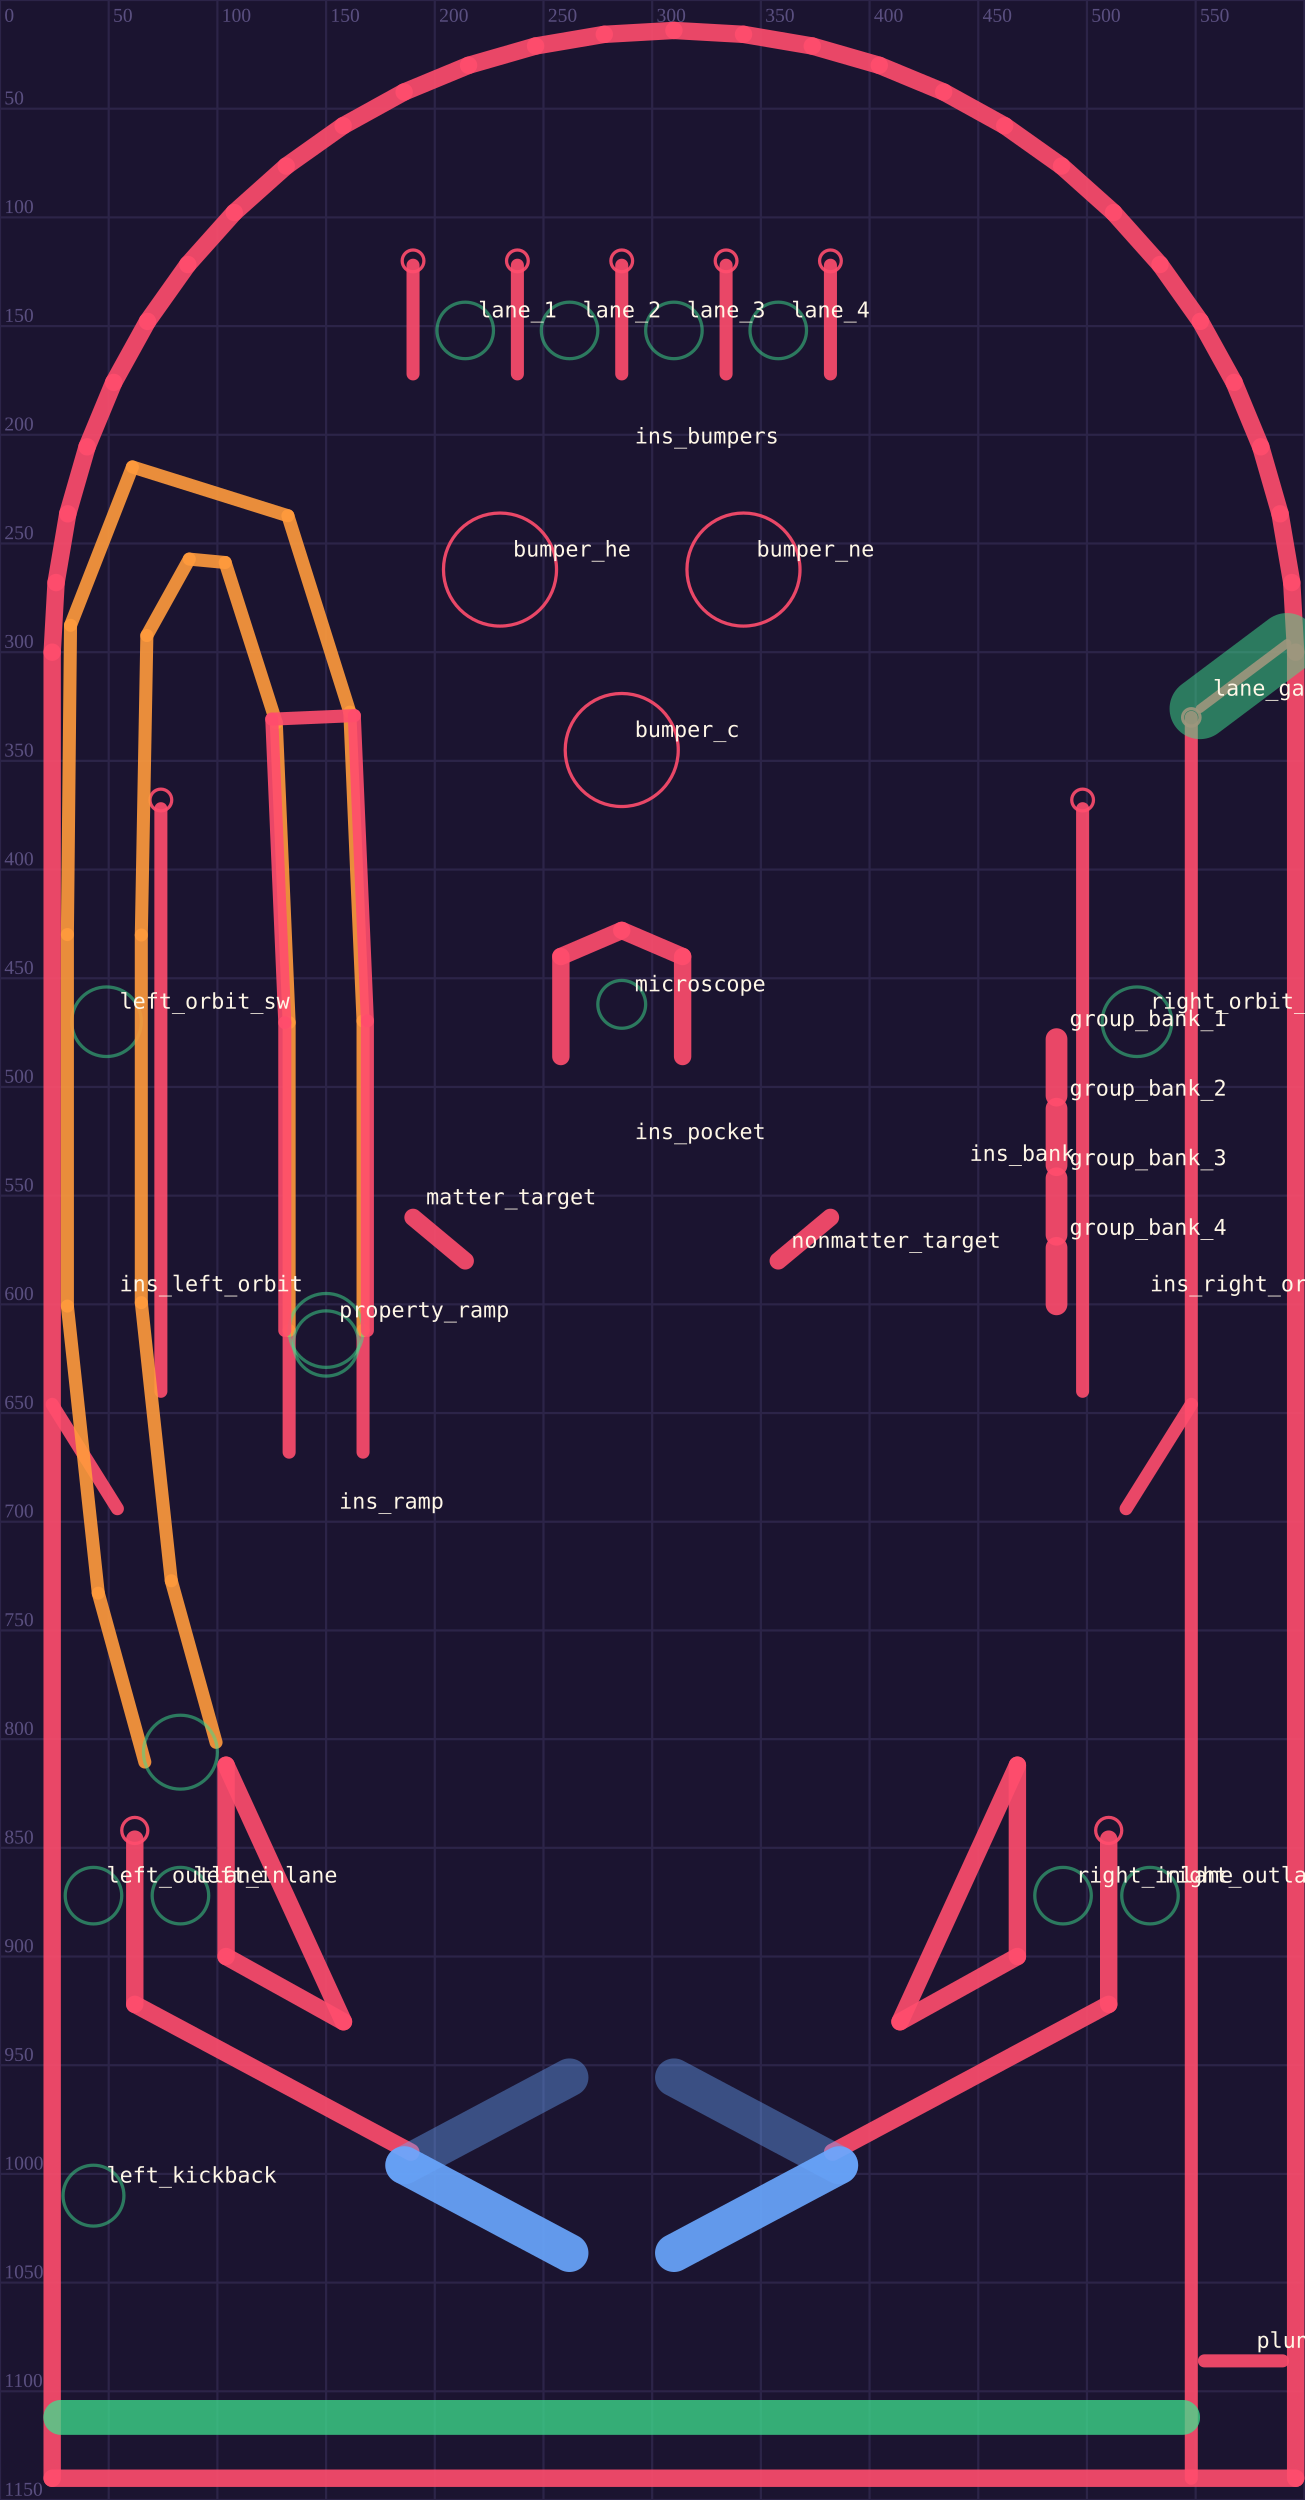
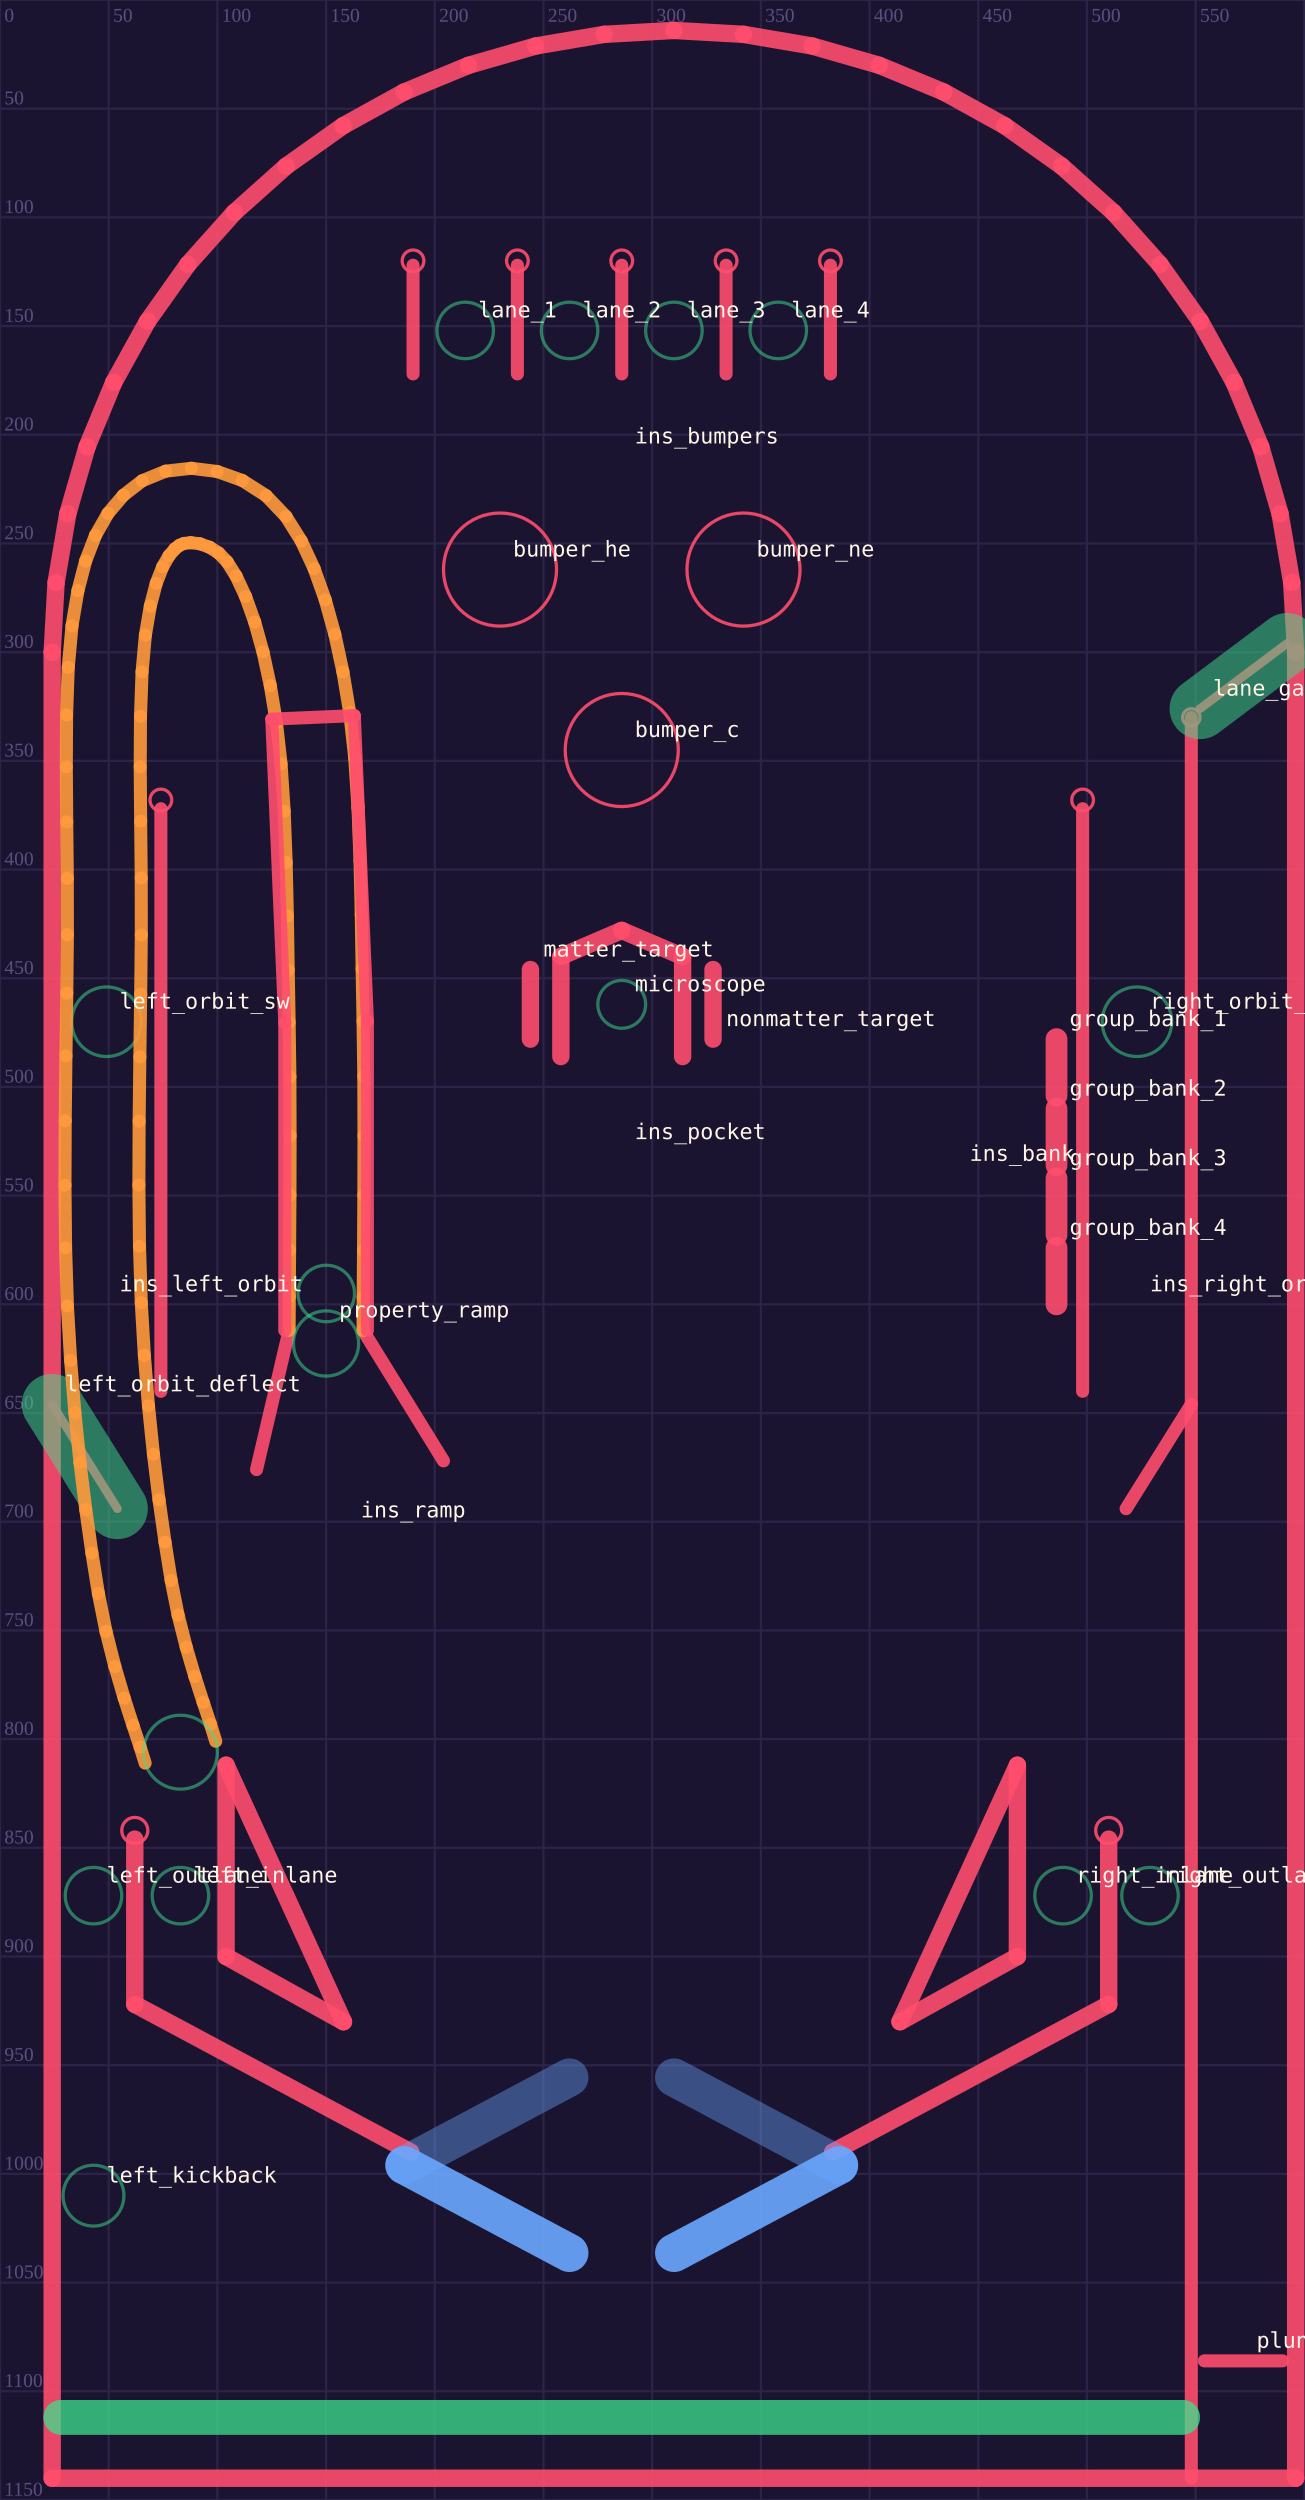
<svg xmlns="http://www.w3.org/2000/svg" width="600" height="1150" viewBox="0 0 600 1150">
  <rect x="0" y="0" width="600" height="1150" fill="#1b1430" />
  <line x1="0" y1="0" x2="600" y2="0" stroke="#2c2448" stroke-width="1" />
  <text x="2" y="-2" fill="#5a4f80" font-size="9">0</text>
  <line x1="0" y1="50" x2="600" y2="50" stroke="#2c2448" stroke-width="1" />
  <text x="2" y="48" fill="#5a4f80" font-size="9">50</text>
  <line x1="0" y1="100" x2="600" y2="100" stroke="#2c2448" stroke-width="1" />
  <text x="2" y="98" fill="#5a4f80" font-size="9">100</text>
  <line x1="0" y1="150" x2="600" y2="150" stroke="#2c2448" stroke-width="1" />
  <text x="2" y="148" fill="#5a4f80" font-size="9">150</text>
  <line x1="0" y1="200" x2="600" y2="200" stroke="#2c2448" stroke-width="1" />
  <text x="2" y="198" fill="#5a4f80" font-size="9">200</text>
  <line x1="0" y1="250" x2="600" y2="250" stroke="#2c2448" stroke-width="1" />
  <text x="2" y="248" fill="#5a4f80" font-size="9">250</text>
  <line x1="0" y1="300" x2="600" y2="300" stroke="#2c2448" stroke-width="1" />
  <text x="2" y="298" fill="#5a4f80" font-size="9">300</text>
  <line x1="0" y1="350" x2="600" y2="350" stroke="#2c2448" stroke-width="1" />
  <text x="2" y="348" fill="#5a4f80" font-size="9">350</text>
  <line x1="0" y1="400" x2="600" y2="400" stroke="#2c2448" stroke-width="1" />
  <text x="2" y="398" fill="#5a4f80" font-size="9">400</text>
  <line x1="0" y1="450" x2="600" y2="450" stroke="#2c2448" stroke-width="1" />
  <text x="2" y="448" fill="#5a4f80" font-size="9">450</text>
  <line x1="0" y1="500" x2="600" y2="500" stroke="#2c2448" stroke-width="1" />
  <text x="2" y="498" fill="#5a4f80" font-size="9">500</text>
  <line x1="0" y1="550" x2="600" y2="550" stroke="#2c2448" stroke-width="1" />
  <text x="2" y="548" fill="#5a4f80" font-size="9">550</text>
  <line x1="0" y1="600" x2="600" y2="600" stroke="#2c2448" stroke-width="1" />
  <text x="2" y="598" fill="#5a4f80" font-size="9">600</text>
  <line x1="0" y1="650" x2="600" y2="650" stroke="#2c2448" stroke-width="1" />
  <text x="2" y="648" fill="#5a4f80" font-size="9">650</text>
  <line x1="0" y1="700" x2="600" y2="700" stroke="#2c2448" stroke-width="1" />
  <text x="2" y="698" fill="#5a4f80" font-size="9">700</text>
  <line x1="0" y1="750" x2="600" y2="750" stroke="#2c2448" stroke-width="1" />
  <text x="2" y="748" fill="#5a4f80" font-size="9">750</text>
  <line x1="0" y1="800" x2="600" y2="800" stroke="#2c2448" stroke-width="1" />
  <text x="2" y="798" fill="#5a4f80" font-size="9">800</text>
  <line x1="0" y1="850" x2="600" y2="850" stroke="#2c2448" stroke-width="1" />
  <text x="2" y="848" fill="#5a4f80" font-size="9">850</text>
  <line x1="0" y1="900" x2="600" y2="900" stroke="#2c2448" stroke-width="1" />
  <text x="2" y="898" fill="#5a4f80" font-size="9">900</text>
  <line x1="0" y1="950" x2="600" y2="950" stroke="#2c2448" stroke-width="1" />
  <text x="2" y="948" fill="#5a4f80" font-size="9">950</text>
  <line x1="0" y1="1000" x2="600" y2="1000" stroke="#2c2448" stroke-width="1" />
  <text x="2" y="998" fill="#5a4f80" font-size="9">1000</text>
  <line x1="0" y1="1050" x2="600" y2="1050" stroke="#2c2448" stroke-width="1" />
  <text x="2" y="1048" fill="#5a4f80" font-size="9">1050</text>
  <line x1="0" y1="1100" x2="600" y2="1100" stroke="#2c2448" stroke-width="1" />
  <text x="2" y="1098" fill="#5a4f80" font-size="9">1100</text>
  <line x1="0" y1="1150" x2="600" y2="1150" stroke="#2c2448" stroke-width="1" />
  <text x="2" y="1148" fill="#5a4f80" font-size="9">1150</text>
  <line x1="0" y1="0" x2="0" y2="1150" stroke="#2c2448" stroke-width="1" />
  <text x="2" y="10" fill="#5a4f80" font-size="9">0</text>
  <line x1="50" y1="0" x2="50" y2="1150" stroke="#2c2448" stroke-width="1" />
  <text x="52" y="10" fill="#5a4f80" font-size="9">50</text>
  <line x1="100" y1="0" x2="100" y2="1150" stroke="#2c2448" stroke-width="1" />
  <text x="102" y="10" fill="#5a4f80" font-size="9">100</text>
  <line x1="150" y1="0" x2="150" y2="1150" stroke="#2c2448" stroke-width="1" />
  <text x="152" y="10" fill="#5a4f80" font-size="9">150</text>
  <line x1="200" y1="0" x2="200" y2="1150" stroke="#2c2448" stroke-width="1" />
  <text x="202" y="10" fill="#5a4f80" font-size="9">200</text>
  <line x1="250" y1="0" x2="250" y2="1150" stroke="#2c2448" stroke-width="1" />
  <text x="252" y="10" fill="#5a4f80" font-size="9">250</text>
  <line x1="300" y1="0" x2="300" y2="1150" stroke="#2c2448" stroke-width="1" />
  <text x="302" y="10" fill="#5a4f80" font-size="9">300</text>
  <line x1="350" y1="0" x2="350" y2="1150" stroke="#2c2448" stroke-width="1" />
  <text x="352" y="10" fill="#5a4f80" font-size="9">350</text>
  <line x1="400" y1="0" x2="400" y2="1150" stroke="#2c2448" stroke-width="1" />
  <text x="402" y="10" fill="#5a4f80" font-size="9">400</text>
  <line x1="450" y1="0" x2="450" y2="1150" stroke="#2c2448" stroke-width="1" />
  <text x="452" y="10" fill="#5a4f80" font-size="9">450</text>
  <line x1="500" y1="0" x2="500" y2="1150" stroke="#2c2448" stroke-width="1" />
  <text x="502" y="10" fill="#5a4f80" font-size="9">500</text>
  <line x1="550" y1="0" x2="550" y2="1150" stroke="#2c2448" stroke-width="1" />
  <text x="552" y="10" fill="#5a4f80" font-size="9">550</text>
  <line x1="600" y1="0" x2="600" y2="1150" stroke="#2c2448" stroke-width="1" />
  <text x="602" y="10" fill="#5a4f80" font-size="9">600</text>
  <line x1="24" y1="1140" x2="24" y2="300" stroke="#ff4d6d" stroke-opacity="0.9" stroke-width="8" stroke-linecap="round" />
  <line x1="24" y1="300" x2="25.798" y2="267.978" stroke="#ff4d6d" stroke-opacity="0.9" stroke-width="8" stroke-linecap="round" />
  <line x1="25.798" y1="267.978" x2="31.171" y2="236.359" stroke="#ff4d6d" stroke-opacity="0.9" stroke-width="8" stroke-linecap="round" />
  <line x1="31.171" y1="236.359" x2="40.049" y2="205.54" stroke="#ff4d6d" stroke-opacity="0.9" stroke-width="8" stroke-linecap="round" />
  <line x1="40.049" y1="205.54" x2="52.323" y2="175.909" stroke="#ff4d6d" stroke-opacity="0.9" stroke-width="8" stroke-linecap="round" />
  <line x1="52.323" y1="175.909" x2="67.837" y2="147.839" stroke="#ff4d6d" stroke-opacity="0.9" stroke-width="8" stroke-linecap="round" />
  <line x1="67.837" y1="147.839" x2="86.396" y2="121.682" stroke="#ff4d6d" stroke-opacity="0.9" stroke-width="8" stroke-linecap="round" />
  <line x1="86.396" y1="121.682" x2="107.767" y2="97.767" stroke="#ff4d6d" stroke-opacity="0.9" stroke-width="8" stroke-linecap="round" />
  <line x1="107.767" y1="97.767" x2="131.682" y2="76.396" stroke="#ff4d6d" stroke-opacity="0.9" stroke-width="8" stroke-linecap="round" />
  <line x1="131.682" y1="76.396" x2="157.839" y2="57.837" stroke="#ff4d6d" stroke-opacity="0.9" stroke-width="8" stroke-linecap="round" />
  <line x1="157.839" y1="57.837" x2="185.909" y2="42.323" stroke="#ff4d6d" stroke-opacity="0.9" stroke-width="8" stroke-linecap="round" />
  <line x1="185.909" y1="42.323" x2="215.54" y2="30.049" stroke="#ff4d6d" stroke-opacity="0.9" stroke-width="8" stroke-linecap="round" />
  <line x1="215.54" y1="30.049" x2="246.359" y2="21.171" stroke="#ff4d6d" stroke-opacity="0.9" stroke-width="8" stroke-linecap="round" />
  <line x1="246.359" y1="21.171" x2="277.978" y2="15.798" stroke="#ff4d6d" stroke-opacity="0.9" stroke-width="8" stroke-linecap="round" />
  <line x1="277.978" y1="15.798" x2="310" y2="14" stroke="#ff4d6d" stroke-opacity="0.9" stroke-width="8" stroke-linecap="round" />
  <line x1="310" y1="14" x2="342.022" y2="15.798" stroke="#ff4d6d" stroke-opacity="0.9" stroke-width="8" stroke-linecap="round" />
  <line x1="342.022" y1="15.798" x2="373.641" y2="21.171" stroke="#ff4d6d" stroke-opacity="0.9" stroke-width="8" stroke-linecap="round" />
  <line x1="373.641" y1="21.171" x2="404.46" y2="30.049" stroke="#ff4d6d" stroke-opacity="0.9" stroke-width="8" stroke-linecap="round" />
  <line x1="404.46" y1="30.049" x2="434.091" y2="42.323" stroke="#ff4d6d" stroke-opacity="0.9" stroke-width="8" stroke-linecap="round" />
  <line x1="434.091" y1="42.323" x2="462.161" y2="57.837" stroke="#ff4d6d" stroke-opacity="0.9" stroke-width="8" stroke-linecap="round" />
  <line x1="462.161" y1="57.837" x2="488.318" y2="76.396" stroke="#ff4d6d" stroke-opacity="0.9" stroke-width="8" stroke-linecap="round" />
  <line x1="488.318" y1="76.396" x2="512.233" y2="97.767" stroke="#ff4d6d" stroke-opacity="0.9" stroke-width="8" stroke-linecap="round" />
  <line x1="512.233" y1="97.767" x2="533.604" y2="121.682" stroke="#ff4d6d" stroke-opacity="0.9" stroke-width="8" stroke-linecap="round" />
  <line x1="533.604" y1="121.682" x2="552.163" y2="147.839" stroke="#ff4d6d" stroke-opacity="0.9" stroke-width="8" stroke-linecap="round" />
  <line x1="552.163" y1="147.839" x2="567.677" y2="175.909" stroke="#ff4d6d" stroke-opacity="0.9" stroke-width="8" stroke-linecap="round" />
  <line x1="567.677" y1="175.909" x2="579.951" y2="205.54" stroke="#ff4d6d" stroke-opacity="0.9" stroke-width="8" stroke-linecap="round" />
  <line x1="579.951" y1="205.54" x2="588.829" y2="236.359" stroke="#ff4d6d" stroke-opacity="0.9" stroke-width="8" stroke-linecap="round" />
  <line x1="588.829" y1="236.359" x2="594.202" y2="267.978" stroke="#ff4d6d" stroke-opacity="0.9" stroke-width="8" stroke-linecap="round" />
  <line x1="594.202" y1="267.978" x2="596" y2="300" stroke="#ff4d6d" stroke-opacity="0.9" stroke-width="8" stroke-linecap="round" />
  <line x1="596" y1="300" x2="596" y2="1140" stroke="#ff4d6d" stroke-opacity="0.9" stroke-width="8" stroke-linecap="round" />
  <line x1="24" y1="1140" x2="596" y2="1140" stroke="#ff4d6d" stroke-opacity="0.9" stroke-width="8" stroke-linecap="round" />
  <line x1="548" y1="1140" x2="548" y2="330" stroke="#ff4d6d" stroke-opacity="0.9" stroke-width="6" stroke-linecap="round" />
  <circle cx="548" cy="330" r="4" fill="none" stroke="#ff4d6d" stroke-opacity="0.9" stroke-width="1.5" />
  <line x1="552" y1="326" x2="592" y2="296" stroke="#ff4d6d" stroke-opacity="0.9" stroke-width="4" stroke-linecap="round" />
  <line x1="552" y1="326" x2="592" y2="296" stroke="#3ee08f" stroke-opacity="0.5" stroke-width="28" stroke-linecap="round" />
  <line x1="554" y1="1086" x2="590" y2="1086" stroke="#ff4d6d" stroke-opacity="0.9" stroke-width="6" stroke-linecap="round" />
  <line x1="62" y1="846" x2="62" y2="922" stroke="#ff4d6d" stroke-opacity="0.9" stroke-width="8" stroke-linecap="round" />
  <line x1="62" y1="922" x2="189" y2="990" stroke="#ff4d6d" stroke-opacity="0.9" stroke-width="8" stroke-linecap="round" />
  <circle cx="62" cy="842" r="6" fill="none" stroke="#ff4d6d" stroke-opacity="0.9" stroke-width="1.5" />
  <line x1="104" y1="812" x2="158" y2="930" stroke="#ff4d6d" stroke-opacity="0.9" stroke-width="8" stroke-linecap="round" />
  <line x1="104" y1="812" x2="104" y2="900" stroke="#ff4d6d" stroke-opacity="0.9" stroke-width="8" stroke-linecap="round" />
  <line x1="104" y1="900" x2="158" y2="930" stroke="#ff4d6d" stroke-opacity="0.9" stroke-width="8" stroke-linecap="round" />
  <circle cx="83" cy="872" r="13" fill="none" stroke="#3ee08f" stroke-opacity="0.5" stroke-width="1.5" />
  <circle cx="43" cy="872" r="13" fill="none" stroke="#3ee08f" stroke-opacity="0.5" stroke-width="1.5" />
  <circle cx="43" cy="1010" r="14" fill="none" stroke="#3ee08f" stroke-opacity="0.5" stroke-width="1.5" />
  <line x1="510" y1="846" x2="510" y2="922" stroke="#ff4d6d" stroke-opacity="0.9" stroke-width="8" stroke-linecap="round" />
  <line x1="510" y1="922" x2="383" y2="990" stroke="#ff4d6d" stroke-opacity="0.9" stroke-width="8" stroke-linecap="round" />
  <circle cx="510" cy="842" r="6" fill="none" stroke="#ff4d6d" stroke-opacity="0.9" stroke-width="1.5" />
  <line x1="468" y1="812" x2="414" y2="930" stroke="#ff4d6d" stroke-opacity="0.9" stroke-width="8" stroke-linecap="round" />
  <line x1="468" y1="812" x2="468" y2="900" stroke="#ff4d6d" stroke-opacity="0.9" stroke-width="8" stroke-linecap="round" />
  <line x1="468" y1="900" x2="414" y2="930" stroke="#ff4d6d" stroke-opacity="0.9" stroke-width="8" stroke-linecap="round" />
  <circle cx="489" cy="872" r="13" fill="none" stroke="#3ee08f" stroke-opacity="0.5" stroke-width="1.5" />
  <circle cx="529" cy="872" r="13" fill="none" stroke="#3ee08f" stroke-opacity="0.5" stroke-width="1.5" />
  <line x1="28" y1="1112" x2="544" y2="1112" stroke="#3ee08f" stroke-opacity="0.5" stroke-width="16" stroke-linecap="round" />
  <line x1="28" y1="1112" x2="544" y2="1112" stroke="#3ee08f" stroke-opacity="0.5" stroke-width="16" stroke-linecap="round" />
  <circle cx="214" cy="152" r="13" fill="none" stroke="#3ee08f" stroke-opacity="0.5" stroke-width="1.5" />
  <circle cx="262" cy="152" r="13" fill="none" stroke="#3ee08f" stroke-opacity="0.5" stroke-width="1.5" />
  <circle cx="310" cy="152" r="13" fill="none" stroke="#3ee08f" stroke-opacity="0.5" stroke-width="1.5" />
  <circle cx="358" cy="152" r="13" fill="none" stroke="#3ee08f" stroke-opacity="0.5" stroke-width="1.5" />
  <line x1="190" y1="122" x2="190" y2="172" stroke="#ff4d6d" stroke-opacity="0.9" stroke-width="6" stroke-linecap="round" />
  <circle cx="190" cy="120" r="5" fill="none" stroke="#ff4d6d" stroke-opacity="0.9" stroke-width="1.5" />
  <line x1="238" y1="122" x2="238" y2="172" stroke="#ff4d6d" stroke-opacity="0.9" stroke-width="6" stroke-linecap="round" />
  <circle cx="238" cy="120" r="5" fill="none" stroke="#ff4d6d" stroke-opacity="0.9" stroke-width="1.5" />
  <line x1="286" y1="122" x2="286" y2="172" stroke="#ff4d6d" stroke-opacity="0.9" stroke-width="6" stroke-linecap="round" />
  <circle cx="286" cy="120" r="5" fill="none" stroke="#ff4d6d" stroke-opacity="0.9" stroke-width="1.5" />
  <line x1="334" y1="122" x2="334" y2="172" stroke="#ff4d6d" stroke-opacity="0.9" stroke-width="6" stroke-linecap="round" />
  <circle cx="334" cy="120" r="5" fill="none" stroke="#ff4d6d" stroke-opacity="0.9" stroke-width="1.5" />
  <line x1="382" y1="122" x2="382" y2="172" stroke="#ff4d6d" stroke-opacity="0.9" stroke-width="6" stroke-linecap="round" />
  <circle cx="382" cy="120" r="5" fill="none" stroke="#ff4d6d" stroke-opacity="0.9" stroke-width="1.5" />
  <circle cx="230" cy="262" r="26" fill="none" stroke="#ff4d6d" stroke-opacity="0.9" stroke-width="1.5" />
  <circle cx="342" cy="262" r="26" fill="none" stroke="#ff4d6d" stroke-opacity="0.9" stroke-width="1.5" />
  <circle cx="286" cy="345" r="26" fill="none" stroke="#ff4d6d" stroke-opacity="0.9" stroke-width="1.5" />
  <line x1="74" y1="640" x2="74" y2="372" stroke="#ff4d6d" stroke-opacity="0.9" stroke-width="6" stroke-linecap="round" />
  <circle cx="74" cy="368" r="5" fill="none" stroke="#ff4d6d" stroke-opacity="0.9" stroke-width="1.5" />
  <circle cx="49" cy="470" r="16" fill="none" stroke="#3ee08f" stroke-opacity="0.5" stroke-width="1.5" />
-   <line x1="24" y1="646" x2="54" y2="694" stroke="#ff4d6d" stroke-opacity="0.9" stroke-width="6" stroke-linecap="round" />
+   <line x1="24" y1="646" x2="54" y2="694" stroke="#ff4d6d" stroke-opacity="0.9" stroke-width="4" stroke-linecap="round" />
+   <line x1="24" y1="646" x2="54" y2="694" stroke="#3ee08f" stroke-opacity="0.5" stroke-width="28" stroke-linecap="round" />
  <line x1="498" y1="640" x2="498" y2="372" stroke="#ff4d6d" stroke-opacity="0.9" stroke-width="6" stroke-linecap="round" />
  <circle cx="498" cy="368" r="5" fill="none" stroke="#ff4d6d" stroke-opacity="0.9" stroke-width="1.5" />
  <circle cx="523" cy="470" r="16" fill="none" stroke="#3ee08f" stroke-opacity="0.5" stroke-width="1.5" />
  <line x1="548" y1="646" x2="518" y2="694" stroke="#ff4d6d" stroke-opacity="0.9" stroke-width="6" stroke-linecap="round" />
-   <line x1="133" y1="668" x2="133" y2="612" stroke="#ff4d6d" stroke-opacity="0.9" stroke-width="6" stroke-linecap="round" />
-   <line x1="167" y1="668" x2="167" y2="612" stroke="#ff4d6d" stroke-opacity="0.9" stroke-width="6" stroke-linecap="round" />
-   <line x1="167" y1="612" x2="167" y2="469.638" stroke="#ff9a3c" stroke-opacity="0.9" stroke-width="6" stroke-linecap="round" />
-   <line x1="167" y1="469.638" x2="160.911" y2="327.562" stroke="#ff9a3c" stroke-opacity="0.9" stroke-width="6" stroke-linecap="round" />
-   <line x1="160.911" y1="327.562" x2="132.427" y2="237.256" stroke="#ff9a3c" stroke-opacity="0.9" stroke-width="6" stroke-linecap="round" />
-   <line x1="132.427" y1="237.256" x2="60.912" y2="214.81" stroke="#ff9a3c" stroke-opacity="0.9" stroke-width="6" stroke-linecap="round" />
-   <line x1="60.912" y1="214.81" x2="32.442" y2="287.647" stroke="#ff9a3c" stroke-opacity="0.9" stroke-width="6" stroke-linecap="round" />
-   <line x1="32.442" y1="287.647" x2="31" y2="429.89" stroke="#ff9a3c" stroke-opacity="0.9" stroke-width="6" stroke-linecap="round" />
-   <line x1="31" y1="429.89" x2="31" y2="600.793" stroke="#ff9a3c" stroke-opacity="0.9" stroke-width="6" stroke-linecap="round" />
-   <line x1="31" y1="600.793" x2="45.209" y2="732.853" stroke="#ff9a3c" stroke-opacity="0.9" stroke-width="6" stroke-linecap="round" />
-   <line x1="45.209" y1="732.853" x2="66.614" y2="810.528" stroke="#ff9a3c" stroke-opacity="0.9" stroke-width="6" stroke-linecap="round" />
-   <line x1="133" y1="612" x2="133" y2="470.362" stroke="#ff9a3c" stroke-opacity="0.9" stroke-width="6" stroke-linecap="round" />
-   <line x1="133" y1="470.362" x2="127.089" y2="332.438" stroke="#ff9a3c" stroke-opacity="0.9" stroke-width="6" stroke-linecap="round" />
-   <line x1="127.089" y1="332.438" x2="103.573" y2="258.744" stroke="#ff9a3c" stroke-opacity="0.9" stroke-width="6" stroke-linecap="round" />
-   <line x1="103.573" y1="258.744" x2="87.088" y2="257.19" stroke="#ff9a3c" stroke-opacity="0.9" stroke-width="6" stroke-linecap="round" />
-   <line x1="87.088" y1="257.19" x2="67.558" y2="292.353" stroke="#ff9a3c" stroke-opacity="0.9" stroke-width="6" stroke-linecap="round" />
-   <line x1="67.558" y1="292.353" x2="65" y2="430.11" stroke="#ff9a3c" stroke-opacity="0.9" stroke-width="6" stroke-linecap="round" />
-   <line x1="65" y1="430.11" x2="65" y2="599.207" stroke="#ff9a3c" stroke-opacity="0.9" stroke-width="6" stroke-linecap="round" />
-   <line x1="65" y1="599.207" x2="78.791" y2="727.147" stroke="#ff9a3c" stroke-opacity="0.9" stroke-width="6" stroke-linecap="round" />
-   <line x1="78.791" y1="727.147" x2="99.386" y2="801.472" stroke="#ff9a3c" stroke-opacity="0.9" stroke-width="6" stroke-linecap="round" />
-   <circle cx="150" cy="612" r="17" fill="none" stroke="#3ee08f" stroke-opacity="0.5" stroke-width="1.5" />
-   <circle cx="150" cy="618" r="15" fill="none" stroke="#3ee08f" stroke-opacity="0.5" stroke-width="1.5" />
+   <line x1="118" y1="676" x2="133" y2="612" stroke="#ff4d6d" stroke-opacity="0.9" stroke-width="6" stroke-linecap="round" />
+   <line x1="204" y1="672" x2="167" y2="612" stroke="#ff4d6d" stroke-opacity="0.9" stroke-width="6" stroke-linecap="round" />
+   <line x1="167" y1="612.076" x2="167.069" y2="596.63" stroke="#ff9a3c" stroke-opacity="0.9" stroke-width="6" stroke-linecap="round" />
+   <line x1="167.069" y1="596.63" x2="167.222" y2="575.222" stroke="#ff9a3c" stroke-opacity="0.9" stroke-width="6" stroke-linecap="round" />
+   <line x1="167.222" y1="575.222" x2="167.375" y2="549.822" stroke="#ff9a3c" stroke-opacity="0.9" stroke-width="6" stroke-linecap="round" />
+   <line x1="167.375" y1="549.822" x2="167.445" y2="522.436" stroke="#ff9a3c" stroke-opacity="0.9" stroke-width="6" stroke-linecap="round" />
+   <line x1="167.445" y1="522.436" x2="167.347" y2="495.05" stroke="#ff9a3c" stroke-opacity="0.9" stroke-width="6" stroke-linecap="round" />
+   <line x1="167.347" y1="495.05" x2="166.998" y2="469.735" stroke="#ff9a3c" stroke-opacity="0.9" stroke-width="6" stroke-linecap="round" />
+   <line x1="166.998" y1="469.735" x2="166.576" y2="445.597" stroke="#ff9a3c" stroke-opacity="0.9" stroke-width="6" stroke-linecap="round" />
+   <line x1="166.576" y1="445.597" x2="166.182" y2="420.71" stroke="#ff9a3c" stroke-opacity="0.9" stroke-width="6" stroke-linecap="round" />
+   <line x1="166.182" y1="420.71" x2="165.618" y2="395.734" stroke="#ff9a3c" stroke-opacity="0.9" stroke-width="6" stroke-linecap="round" />
+   <line x1="165.618" y1="395.734" x2="164.682" y2="371.417" stroke="#ff9a3c" stroke-opacity="0.9" stroke-width="6" stroke-linecap="round" />
+   <line x1="164.682" y1="371.417" x2="163.166" y2="348.47" stroke="#ff9a3c" stroke-opacity="0.9" stroke-width="6" stroke-linecap="round" />
+   <line x1="163.166" y1="348.47" x2="160.847" y2="327.684" stroke="#ff9a3c" stroke-opacity="0.9" stroke-width="6" stroke-linecap="round" />
+   <line x1="160.847" y1="327.684" x2="157.737" y2="308.985" stroke="#ff9a3c" stroke-opacity="0.9" stroke-width="6" stroke-linecap="round" />
+   <line x1="157.737" y1="308.985" x2="153.997" y2="291.72" stroke="#ff9a3c" stroke-opacity="0.9" stroke-width="6" stroke-linecap="round" />
+   <line x1="153.997" y1="291.72" x2="149.6" y2="275.894" stroke="#ff9a3c" stroke-opacity="0.9" stroke-width="6" stroke-linecap="round" />
+   <line x1="149.6" y1="275.894" x2="144.506" y2="261.598" stroke="#ff9a3c" stroke-opacity="0.9" stroke-width="6" stroke-linecap="round" />
+   <line x1="144.506" y1="261.598" x2="138.609" y2="248.888" stroke="#ff9a3c" stroke-opacity="0.9" stroke-width="6" stroke-linecap="round" />
+   <line x1="138.609" y1="248.888" x2="131.534" y2="237.583" stroke="#ff9a3c" stroke-opacity="0.9" stroke-width="6" stroke-linecap="round" />
+   <line x1="131.534" y1="237.583" x2="122.38" y2="227.991" stroke="#ff9a3c" stroke-opacity="0.9" stroke-width="6" stroke-linecap="round" />
+   <line x1="122.38" y1="227.991" x2="111.484" y2="221.027" stroke="#ff9a3c" stroke-opacity="0.9" stroke-width="6" stroke-linecap="round" />
+   <line x1="111.484" y1="221.027" x2="99.859" y2="216.872" stroke="#ff9a3c" stroke-opacity="0.9" stroke-width="6" stroke-linecap="round" />
+   <line x1="99.859" y1="216.872" x2="87.995" y2="215.409" stroke="#ff9a3c" stroke-opacity="0.9" stroke-width="6" stroke-linecap="round" />
+   <line x1="87.995" y1="215.409" x2="76.204" y2="216.737" stroke="#ff9a3c" stroke-opacity="0.9" stroke-width="6" stroke-linecap="round" />
+   <line x1="76.204" y1="216.737" x2="65.42" y2="221.148" stroke="#ff9a3c" stroke-opacity="0.9" stroke-width="6" stroke-linecap="round" />
+   <line x1="65.42" y1="221.148" x2="56.719" y2="227.873" stroke="#ff9a3c" stroke-opacity="0.9" stroke-width="6" stroke-linecap="round" />
+   <line x1="56.719" y1="227.873" x2="49.654" y2="236.205" stroke="#ff9a3c" stroke-opacity="0.9" stroke-width="6" stroke-linecap="round" />
+   <line x1="49.654" y1="236.205" x2="43.925" y2="246.272" stroke="#ff9a3c" stroke-opacity="0.9" stroke-width="6" stroke-linecap="round" />
+   <line x1="43.925" y1="246.272" x2="39.389" y2="258.05" stroke="#ff9a3c" stroke-opacity="0.9" stroke-width="6" stroke-linecap="round" />
+   <line x1="39.389" y1="258.05" x2="35.84" y2="271.762" stroke="#ff9a3c" stroke-opacity="0.9" stroke-width="6" stroke-linecap="round" />
+   <line x1="35.84" y1="271.762" x2="33.118" y2="287.874" stroke="#ff9a3c" stroke-opacity="0.9" stroke-width="6" stroke-linecap="round" />
+   <line x1="33.118" y1="287.874" x2="31.394" y2="306.982" stroke="#ff9a3c" stroke-opacity="0.9" stroke-width="6" stroke-linecap="round" />
+   <line x1="31.394" y1="306.982" x2="30.631" y2="328.854" stroke="#ff9a3c" stroke-opacity="0.9" stroke-width="6" stroke-linecap="round" />
+   <line x1="30.631" y1="328.854" x2="30.5" y2="352.776" stroke="#ff9a3c" stroke-opacity="0.9" stroke-width="6" stroke-linecap="round" />
+   <line x1="30.5" y1="352.776" x2="30.704" y2="378.08" stroke="#ff9a3c" stroke-opacity="0.9" stroke-width="6" stroke-linecap="round" />
+   <line x1="30.704" y1="378.08" x2="30.963" y2="404.032" stroke="#ff9a3c" stroke-opacity="0.9" stroke-width="6" stroke-linecap="round" />
+   <line x1="30.963" y1="404.032" x2="31" y2="429.923" stroke="#ff9a3c" stroke-opacity="0.9" stroke-width="6" stroke-linecap="round" />
+   <line x1="31" y1="429.923" x2="30.723" y2="456.858" stroke="#ff9a3c" stroke-opacity="0.9" stroke-width="6" stroke-linecap="round" />
+   <line x1="30.723" y1="456.858" x2="30.335" y2="485.716" stroke="#ff9a3c" stroke-opacity="0.9" stroke-width="6" stroke-linecap="round" />
+   <line x1="30.335" y1="485.716" x2="30" y2="515.498" stroke="#ff9a3c" stroke-opacity="0.9" stroke-width="6" stroke-linecap="round" />
+   <line x1="30" y1="515.498" x2="29.889" y2="545.234" stroke="#ff9a3c" stroke-opacity="0.9" stroke-width="6" stroke-linecap="round" />
+   <line x1="29.889" y1="545.234" x2="30.169" y2="573.979" stroke="#ff9a3c" stroke-opacity="0.9" stroke-width="6" stroke-linecap="round" />
+   <line x1="30.169" y1="573.979" x2="31.015" y2="600.758" stroke="#ff9a3c" stroke-opacity="0.9" stroke-width="6" stroke-linecap="round" />
+   <line x1="31.015" y1="600.758" x2="32.482" y2="625.79" stroke="#ff9a3c" stroke-opacity="0.9" stroke-width="6" stroke-linecap="round" />
+   <line x1="32.482" y1="625.79" x2="34.441" y2="649.85" stroke="#ff9a3c" stroke-opacity="0.9" stroke-width="6" stroke-linecap="round" />
+   <line x1="34.441" y1="649.85" x2="36.793" y2="672.773" stroke="#ff9a3c" stroke-opacity="0.9" stroke-width="6" stroke-linecap="round" />
+   <line x1="36.793" y1="672.773" x2="39.441" y2="694.37" stroke="#ff9a3c" stroke-opacity="0.9" stroke-width="6" stroke-linecap="round" />
+   <line x1="39.441" y1="694.37" x2="42.289" y2="714.454" stroke="#ff9a3c" stroke-opacity="0.9" stroke-width="6" stroke-linecap="round" />
+   <line x1="42.289" y1="714.454" x2="45.265" y2="733.004" stroke="#ff9a3c" stroke-opacity="0.9" stroke-width="6" stroke-linecap="round" />
+   <line x1="45.265" y1="733.004" x2="48.75" y2="750.417" stroke="#ff9a3c" stroke-opacity="0.9" stroke-width="6" stroke-linecap="round" />
+   <line x1="48.75" y1="750.417" x2="52.856" y2="766.624" stroke="#ff9a3c" stroke-opacity="0.9" stroke-width="6" stroke-linecap="round" />
+   <line x1="52.856" y1="766.624" x2="57.124" y2="781.12" stroke="#ff9a3c" stroke-opacity="0.9" stroke-width="6" stroke-linecap="round" />
+   <line x1="57.124" y1="781.12" x2="61.136" y2="793.573" stroke="#ff9a3c" stroke-opacity="0.9" stroke-width="6" stroke-linecap="round" />
+   <line x1="61.136" y1="793.573" x2="64.453" y2="803.57" stroke="#ff9a3c" stroke-opacity="0.9" stroke-width="6" stroke-linecap="round" />
+   <line x1="64.453" y1="803.57" x2="66.76" y2="811.026" stroke="#ff9a3c" stroke-opacity="0.9" stroke-width="6" stroke-linecap="round" />
+   <line x1="133" y1="611.924" x2="133.07" y2="596.425" stroke="#ff9a3c" stroke-opacity="0.9" stroke-width="6" stroke-linecap="round" />
+   <line x1="133.07" y1="596.425" x2="133.223" y2="575" stroke="#ff9a3c" stroke-opacity="0.9" stroke-width="6" stroke-linecap="round" />
+   <line x1="133.223" y1="575" x2="133.375" y2="549.678" stroke="#ff9a3c" stroke-opacity="0.9" stroke-width="6" stroke-linecap="round" />
+   <line x1="133.375" y1="549.678" x2="133.444" y2="522.453" stroke="#ff9a3c" stroke-opacity="0.9" stroke-width="6" stroke-linecap="round" />
+   <line x1="133.444" y1="522.453" x2="133.348" y2="495.339" stroke="#ff9a3c" stroke-opacity="0.9" stroke-width="6" stroke-linecap="round" />
+   <line x1="133.348" y1="495.339" x2="133.002" y2="470.265" stroke="#ff9a3c" stroke-opacity="0.9" stroke-width="6" stroke-linecap="round" />
+   <line x1="133.002" y1="470.265" x2="132.581" y2="446.162" stroke="#ff9a3c" stroke-opacity="0.9" stroke-width="6" stroke-linecap="round" />
+   <line x1="132.581" y1="446.162" x2="132.188" y2="421.364" stroke="#ff9a3c" stroke-opacity="0.9" stroke-width="6" stroke-linecap="round" />
+   <line x1="132.188" y1="421.364" x2="131.632" y2="396.766" stroke="#ff9a3c" stroke-opacity="0.9" stroke-width="6" stroke-linecap="round" />
+   <line x1="131.632" y1="396.766" x2="130.725" y2="373.176" stroke="#ff9a3c" stroke-opacity="0.9" stroke-width="6" stroke-linecap="round" />
+   <line x1="130.725" y1="373.176" x2="129.288" y2="351.437" stroke="#ff9a3c" stroke-opacity="0.9" stroke-width="6" stroke-linecap="round" />
+   <line x1="129.288" y1="351.437" x2="127.153" y2="332.316" stroke="#ff9a3c" stroke-opacity="0.9" stroke-width="6" stroke-linecap="round" />
+   <line x1="127.153" y1="332.316" x2="124.328" y2="315.348" stroke="#ff9a3c" stroke-opacity="0.9" stroke-width="6" stroke-linecap="round" />
+   <line x1="124.328" y1="315.348" x2="120.966" y2="299.835" stroke="#ff9a3c" stroke-opacity="0.9" stroke-width="6" stroke-linecap="round" />
+   <line x1="120.966" y1="299.835" x2="117.15" y2="286.106" stroke="#ff9a3c" stroke-opacity="0.9" stroke-width="6" stroke-linecap="round" />
+   <line x1="117.15" y1="286.106" x2="112.975" y2="274.402" stroke="#ff9a3c" stroke-opacity="0.9" stroke-width="6" stroke-linecap="round" />
+   <line x1="112.975" y1="274.402" x2="108.604" y2="265.001" stroke="#ff9a3c" stroke-opacity="0.9" stroke-width="6" stroke-linecap="round" />
+   <line x1="108.604" y1="265.001" x2="104.466" y2="258.417" stroke="#ff9a3c" stroke-opacity="0.9" stroke-width="6" stroke-linecap="round" />
+   <line x1="104.466" y1="258.417" x2="100.574" y2="254.38" stroke="#ff9a3c" stroke-opacity="0.9" stroke-width="6" stroke-linecap="round" />
+   <line x1="100.574" y1="254.38" x2="96.368" y2="251.713" stroke="#ff9a3c" stroke-opacity="0.9" stroke-width="6" stroke-linecap="round" />
+   <line x1="96.368" y1="251.713" x2="91.891" y2="250.128" stroke="#ff9a3c" stroke-opacity="0.9" stroke-width="6" stroke-linecap="round" />
+   <line x1="91.891" y1="250.128" x2="87.709" y2="249.628" stroke="#ff9a3c" stroke-opacity="0.9" stroke-width="6" stroke-linecap="round" />
+   <line x1="87.709" y1="249.628" x2="84.565" y2="250.004" stroke="#ff9a3c" stroke-opacity="0.9" stroke-width="6" stroke-linecap="round" />
+   <line x1="84.565" y1="250.004" x2="82.58" y2="250.852" stroke="#ff9a3c" stroke-opacity="0.9" stroke-width="6" stroke-linecap="round" />
+   <line x1="82.58" y1="250.852" x2="80.457" y2="252.497" stroke="#ff9a3c" stroke-opacity="0.9" stroke-width="6" stroke-linecap="round" />
+   <line x1="80.457" y1="252.497" x2="77.753" y2="255.647" stroke="#ff9a3c" stroke-opacity="0.9" stroke-width="6" stroke-linecap="round" />
+   <line x1="77.753" y1="255.647" x2="74.825" y2="260.728" stroke="#ff9a3c" stroke-opacity="0.9" stroke-width="6" stroke-linecap="round" />
+   <line x1="74.825" y1="260.728" x2="71.871" y2="268.32" stroke="#ff9a3c" stroke-opacity="0.9" stroke-width="6" stroke-linecap="round" />
+   <line x1="71.871" y1="268.32" x2="69.151" y2="278.756" stroke="#ff9a3c" stroke-opacity="0.9" stroke-width="6" stroke-linecap="round" />
+   <line x1="69.151" y1="278.756" x2="66.882" y2="292.126" stroke="#ff9a3c" stroke-opacity="0.9" stroke-width="6" stroke-linecap="round" />
+   <line x1="66.882" y1="292.126" x2="65.347" y2="309.036" stroke="#ff9a3c" stroke-opacity="0.9" stroke-width="6" stroke-linecap="round" />
+   <line x1="65.347" y1="309.036" x2="64.628" y2="329.516" stroke="#ff9a3c" stroke-opacity="0.9" stroke-width="6" stroke-linecap="round" />
+   <line x1="64.628" y1="329.516" x2="64.5" y2="352.724" stroke="#ff9a3c" stroke-opacity="0.9" stroke-width="6" stroke-linecap="round" />
+   <line x1="64.5" y1="352.724" x2="64.703" y2="377.772" stroke="#ff9a3c" stroke-opacity="0.9" stroke-width="6" stroke-linecap="round" />
+   <line x1="64.703" y1="377.772" x2="64.963" y2="403.838" stroke="#ff9a3c" stroke-opacity="0.9" stroke-width="6" stroke-linecap="round" />
+   <line x1="64.963" y1="403.838" x2="65" y2="430.077" stroke="#ff9a3c" stroke-opacity="0.9" stroke-width="6" stroke-linecap="round" />
+   <line x1="65" y1="430.077" x2="64.721" y2="457.263" stroke="#ff9a3c" stroke-opacity="0.9" stroke-width="6" stroke-linecap="round" />
+   <line x1="64.721" y1="457.263" x2="64.332" y2="486.136" stroke="#ff9a3c" stroke-opacity="0.9" stroke-width="6" stroke-linecap="round" />
+   <line x1="64.332" y1="486.136" x2="64" y2="515.752" stroke="#ff9a3c" stroke-opacity="0.9" stroke-width="6" stroke-linecap="round" />
+   <line x1="64" y1="515.752" x2="63.889" y2="545.136" stroke="#ff9a3c" stroke-opacity="0.9" stroke-width="6" stroke-linecap="round" />
+   <line x1="63.889" y1="545.136" x2="64.164" y2="573.29" stroke="#ff9a3c" stroke-opacity="0.9" stroke-width="6" stroke-linecap="round" />
+   <line x1="64.164" y1="573.29" x2="64.985" y2="599.242" stroke="#ff9a3c" stroke-opacity="0.9" stroke-width="6" stroke-linecap="round" />
+   <line x1="64.985" y1="599.242" x2="66.402" y2="623.423" stroke="#ff9a3c" stroke-opacity="0.9" stroke-width="6" stroke-linecap="round" />
+   <line x1="66.402" y1="623.423" x2="68.3" y2="646.743" stroke="#ff9a3c" stroke-opacity="0.9" stroke-width="6" stroke-linecap="round" />
+   <line x1="68.3" y1="646.743" x2="70.582" y2="668.977" stroke="#ff9a3c" stroke-opacity="0.9" stroke-width="6" stroke-linecap="round" />
+   <line x1="70.582" y1="668.977" x2="73.151" y2="689.926" stroke="#ff9a3c" stroke-opacity="0.9" stroke-width="6" stroke-linecap="round" />
+   <line x1="73.151" y1="689.926" x2="75.91" y2="709.388" stroke="#ff9a3c" stroke-opacity="0.9" stroke-width="6" stroke-linecap="round" />
+   <line x1="75.91" y1="709.388" x2="78.735" y2="726.996" stroke="#ff9a3c" stroke-opacity="0.9" stroke-width="6" stroke-linecap="round" />
+   <line x1="78.735" y1="726.996" x2="81.925" y2="742.926" stroke="#ff9a3c" stroke-opacity="0.9" stroke-width="6" stroke-linecap="round" />
+   <line x1="81.925" y1="742.926" x2="85.662" y2="757.672" stroke="#ff9a3c" stroke-opacity="0.9" stroke-width="6" stroke-linecap="round" />
+   <line x1="85.662" y1="757.672" x2="89.626" y2="771.13" stroke="#ff9a3c" stroke-opacity="0.9" stroke-width="6" stroke-linecap="round" />
+   <line x1="89.626" y1="771.13" x2="93.457" y2="783.019" stroke="#ff9a3c" stroke-opacity="0.9" stroke-width="6" stroke-linecap="round" />
+   <line x1="93.457" y1="783.019" x2="96.816" y2="793.143" stroke="#ff9a3c" stroke-opacity="0.9" stroke-width="6" stroke-linecap="round" />
+   <line x1="96.816" y1="793.143" x2="99.24" y2="800.974" stroke="#ff9a3c" stroke-opacity="0.9" stroke-width="6" stroke-linecap="round" />
+   <circle cx="150.076" cy="595" r="13" fill="none" stroke="#3ee08f" stroke-opacity="0.5" stroke-width="1.5" />
+   <circle cx="149.973" cy="618" r="15" fill="none" stroke="#3ee08f" stroke-opacity="0.5" stroke-width="1.5" />
  <circle cx="83" cy="806" r="17" fill="none" stroke="#3ee08f" stroke-opacity="0.5" stroke-width="1.5" />
  <line x1="169" y1="612" x2="169" y2="469.596" stroke="#ff4d6d" stroke-opacity="0.9" stroke-width="6" stroke-linecap="round" />
  <line x1="169" y1="469.596" x2="162.983" y2="329.186" stroke="#ff4d6d" stroke-opacity="0.9" stroke-width="6" stroke-linecap="round" />
  <line x1="131" y1="612" x2="131" y2="470.404" stroke="#ff4d6d" stroke-opacity="0.9" stroke-width="6" stroke-linecap="round" />
  <line x1="131" y1="470.404" x2="125.017" y2="330.814" stroke="#ff4d6d" stroke-opacity="0.9" stroke-width="6" stroke-linecap="round" />
  <line x1="162.983" y1="329.186" x2="125.017" y2="330.814" stroke="#ff4d6d" stroke-opacity="0.9" stroke-width="6" stroke-linecap="round" />
  <line x1="258" y1="440" x2="258" y2="486" stroke="#ff4d6d" stroke-opacity="0.9" stroke-width="8" stroke-linecap="round" />
  <line x1="314" y1="440" x2="314" y2="486" stroke="#ff4d6d" stroke-opacity="0.9" stroke-width="8" stroke-linecap="round" />
  <line x1="258" y1="440" x2="286" y2="428" stroke="#ff4d6d" stroke-opacity="0.9" stroke-width="8" stroke-linecap="round" />
  <line x1="286" y1="428" x2="314" y2="440" stroke="#ff4d6d" stroke-opacity="0.9" stroke-width="8" stroke-linecap="round" />
  <circle cx="286" cy="462" r="11" fill="none" stroke="#3ee08f" stroke-opacity="0.5" stroke-width="1.5" />
  <line x1="486" y1="478" x2="486" y2="504" stroke="#ff4d6d" stroke-opacity="0.9" stroke-width="10" stroke-linecap="round" />
  <line x1="486" y1="510" x2="486" y2="536" stroke="#ff4d6d" stroke-opacity="0.9" stroke-width="10" stroke-linecap="round" />
  <line x1="486" y1="542" x2="486" y2="568" stroke="#ff4d6d" stroke-opacity="0.9" stroke-width="10" stroke-linecap="round" />
  <line x1="486" y1="574" x2="486" y2="600" stroke="#ff4d6d" stroke-opacity="0.9" stroke-width="10" stroke-linecap="round" />
-   <line x1="190" y1="560" x2="214" y2="580" stroke="#ff4d6d" stroke-opacity="0.9" stroke-width="8" stroke-linecap="round" />
-   <line x1="358" y1="580" x2="382" y2="560" stroke="#ff4d6d" stroke-opacity="0.9" stroke-width="8" stroke-linecap="round" />
+   <line x1="244" y1="446" x2="244" y2="478" stroke="#ff4d6d" stroke-opacity="0.9" stroke-width="8" stroke-linecap="round" />
+   <line x1="328" y1="478" x2="328" y2="446" stroke="#ff4d6d" stroke-opacity="0.9" stroke-width="8" stroke-linecap="round" />
  <line x1="186" y1="996" x2="261.933" y2="1036.375" stroke="#6aa8ff" stroke-opacity="0.9" stroke-width="17.5" stroke-linecap="round" />
  <line x1="186" y1="996" x2="261.933" y2="955.625" stroke="#6aa8ff" stroke-opacity="0.4" stroke-width="17.5" stroke-linecap="round" />
  <line x1="386" y1="996" x2="310.067" y2="1036.375" stroke="#6aa8ff" stroke-opacity="0.9" stroke-width="17.5" stroke-linecap="round" />
  <line x1="386" y1="996" x2="310.067" y2="955.625" stroke="#6aa8ff" stroke-opacity="0.4" stroke-width="17.5" stroke-linecap="round" />
  <text x="558" y="320" fill="#fff7e7" font-size="10" font-family="monospace">lane_gate</text>
  <text x="578" y="1080" fill="#fff7e7" font-size="10" font-family="monospace">plunger</text>
  <text x="89" y="866" fill="#fff7e7" font-size="10" font-family="monospace">left_inlane</text>
  <text x="49" y="866" fill="#fff7e7" font-size="10" font-family="monospace">left_outlane</text>
  <text x="49" y="1004" fill="#fff7e7" font-size="10" font-family="monospace">left_kickback</text>
  <text x="495" y="866" fill="#fff7e7" font-size="10" font-family="monospace">right_inlane</text>
  <text x="535" y="866" fill="#fff7e7" font-size="10" font-family="monospace">right_outlane</text>
  <text x="220" y="146" fill="#fff7e7" font-size="10" font-family="monospace">lane_1</text>
  <text x="268" y="146" fill="#fff7e7" font-size="10" font-family="monospace">lane_2</text>
  <text x="316" y="146" fill="#fff7e7" font-size="10" font-family="monospace">lane_3</text>
  <text x="364" y="146" fill="#fff7e7" font-size="10" font-family="monospace">lane_4</text>
  <text x="236" y="256" fill="#fff7e7" font-size="10" font-family="monospace">bumper_he</text>
  <text x="348" y="256" fill="#fff7e7" font-size="10" font-family="monospace">bumper_ne</text>
  <text x="292" y="339" fill="#fff7e7" font-size="10" font-family="monospace">bumper_c</text>
  <text x="55" y="464" fill="#fff7e7" font-size="10" font-family="monospace">left_orbit_sw</text>
+   <text x="30" y="640" fill="#fff7e7" font-size="10" font-family="monospace">left_orbit_deflect</text>
  <text x="529" y="464" fill="#fff7e7" font-size="10" font-family="monospace">right_orbit_sw</text>
  <text x="156" y="606" fill="#fff7e7" font-size="10" font-family="monospace">property_ramp</text>
  <text x="292" y="456" fill="#fff7e7" font-size="10" font-family="monospace">microscope</text>
  <text x="492" y="472" fill="#fff7e7" font-size="10" font-family="monospace">group_bank_1</text>
  <text x="492" y="504" fill="#fff7e7" font-size="10" font-family="monospace">group_bank_2</text>
  <text x="492" y="536" fill="#fff7e7" font-size="10" font-family="monospace">group_bank_3</text>
  <text x="492" y="568" fill="#fff7e7" font-size="10" font-family="monospace">group_bank_4</text>
-   <text x="196" y="554" fill="#fff7e7" font-size="10" font-family="monospace">matter_target</text>
-   <text x="364" y="574" fill="#fff7e7" font-size="10" font-family="monospace">nonmatter_target</text>
+   <text x="250" y="440" fill="#fff7e7" font-size="10" font-family="monospace">matter_target</text>
+   <text x="334" y="472" fill="#fff7e7" font-size="10" font-family="monospace">nonmatter_target</text>
  <text x="55" y="594" fill="#fff7e7" font-size="10" font-family="monospace">ins_left_orbit</text>
-   <text x="156" y="694" fill="#fff7e7" font-size="10" font-family="monospace">ins_ramp</text>
+   <text x="166" y="698" fill="#fff7e7" font-size="10" font-family="monospace">ins_ramp</text>
  <text x="292" y="524" fill="#fff7e7" font-size="10" font-family="monospace">ins_pocket</text>
  <text x="446" y="534" fill="#fff7e7" font-size="10" font-family="monospace">ins_bank</text>
  <text x="529" y="594" fill="#fff7e7" font-size="10" font-family="monospace">ins_right_orbit</text>
  <text x="292" y="204" fill="#fff7e7" font-size="10" font-family="monospace">ins_bumpers</text>
</svg>
